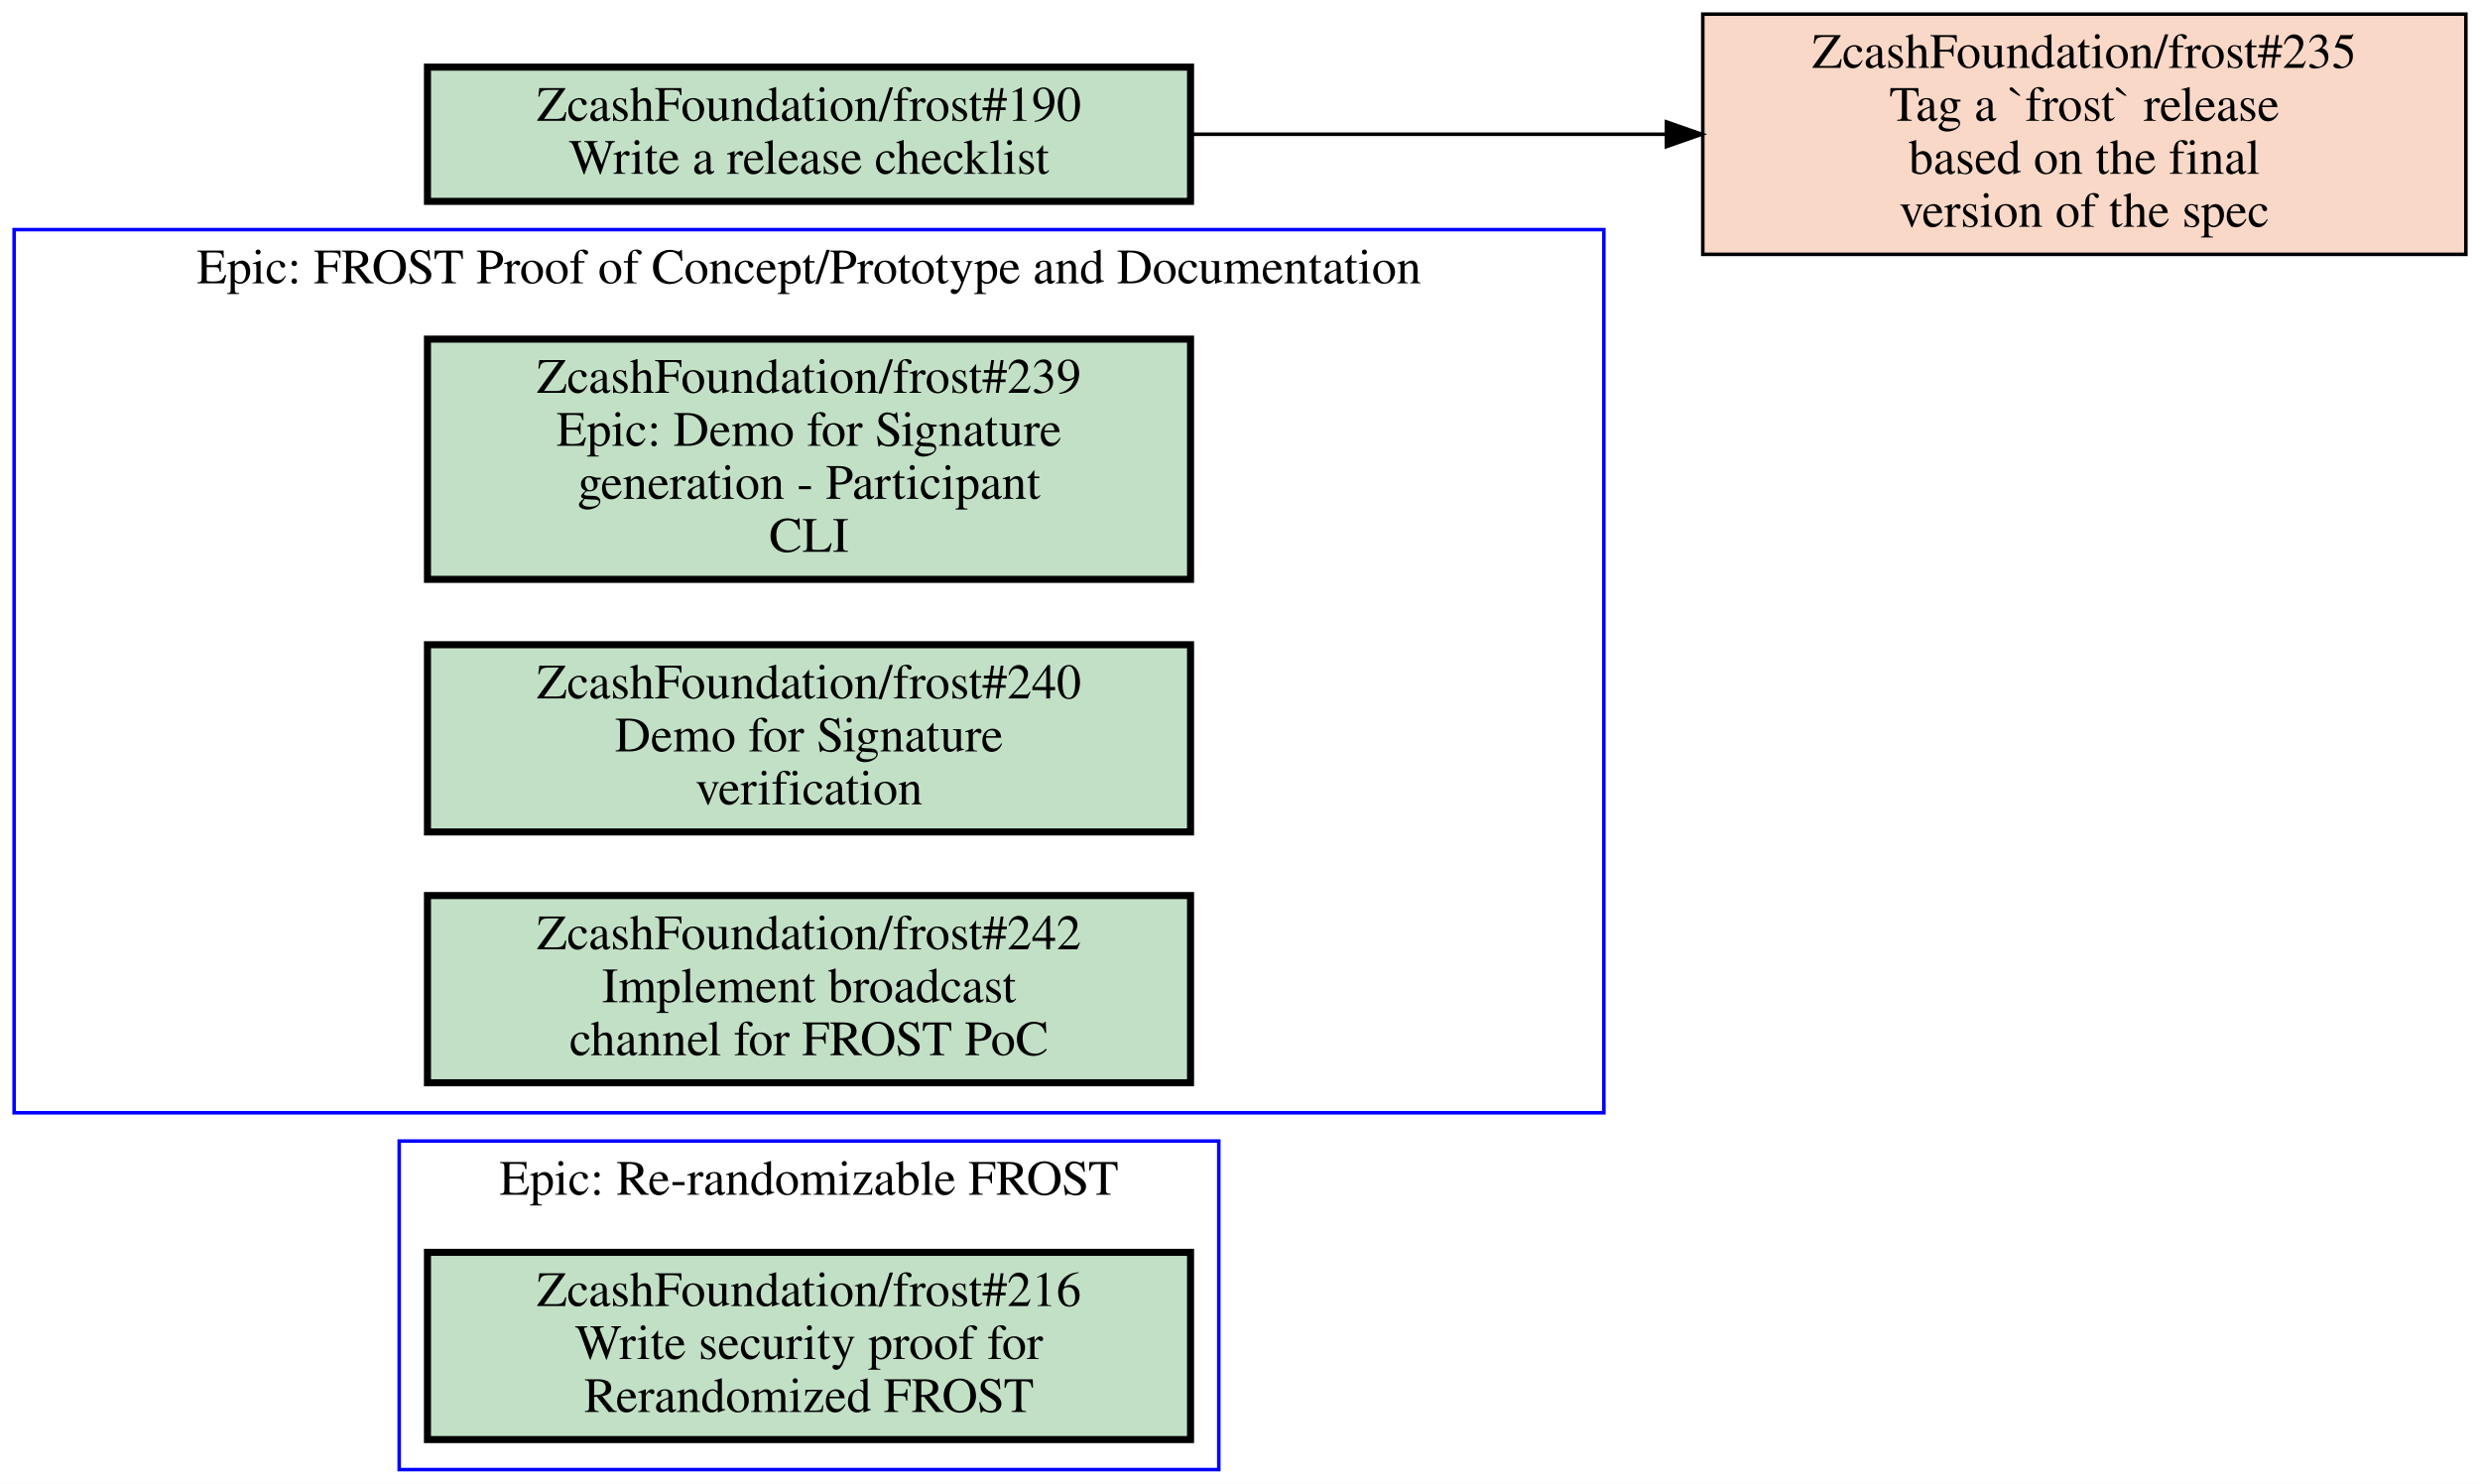
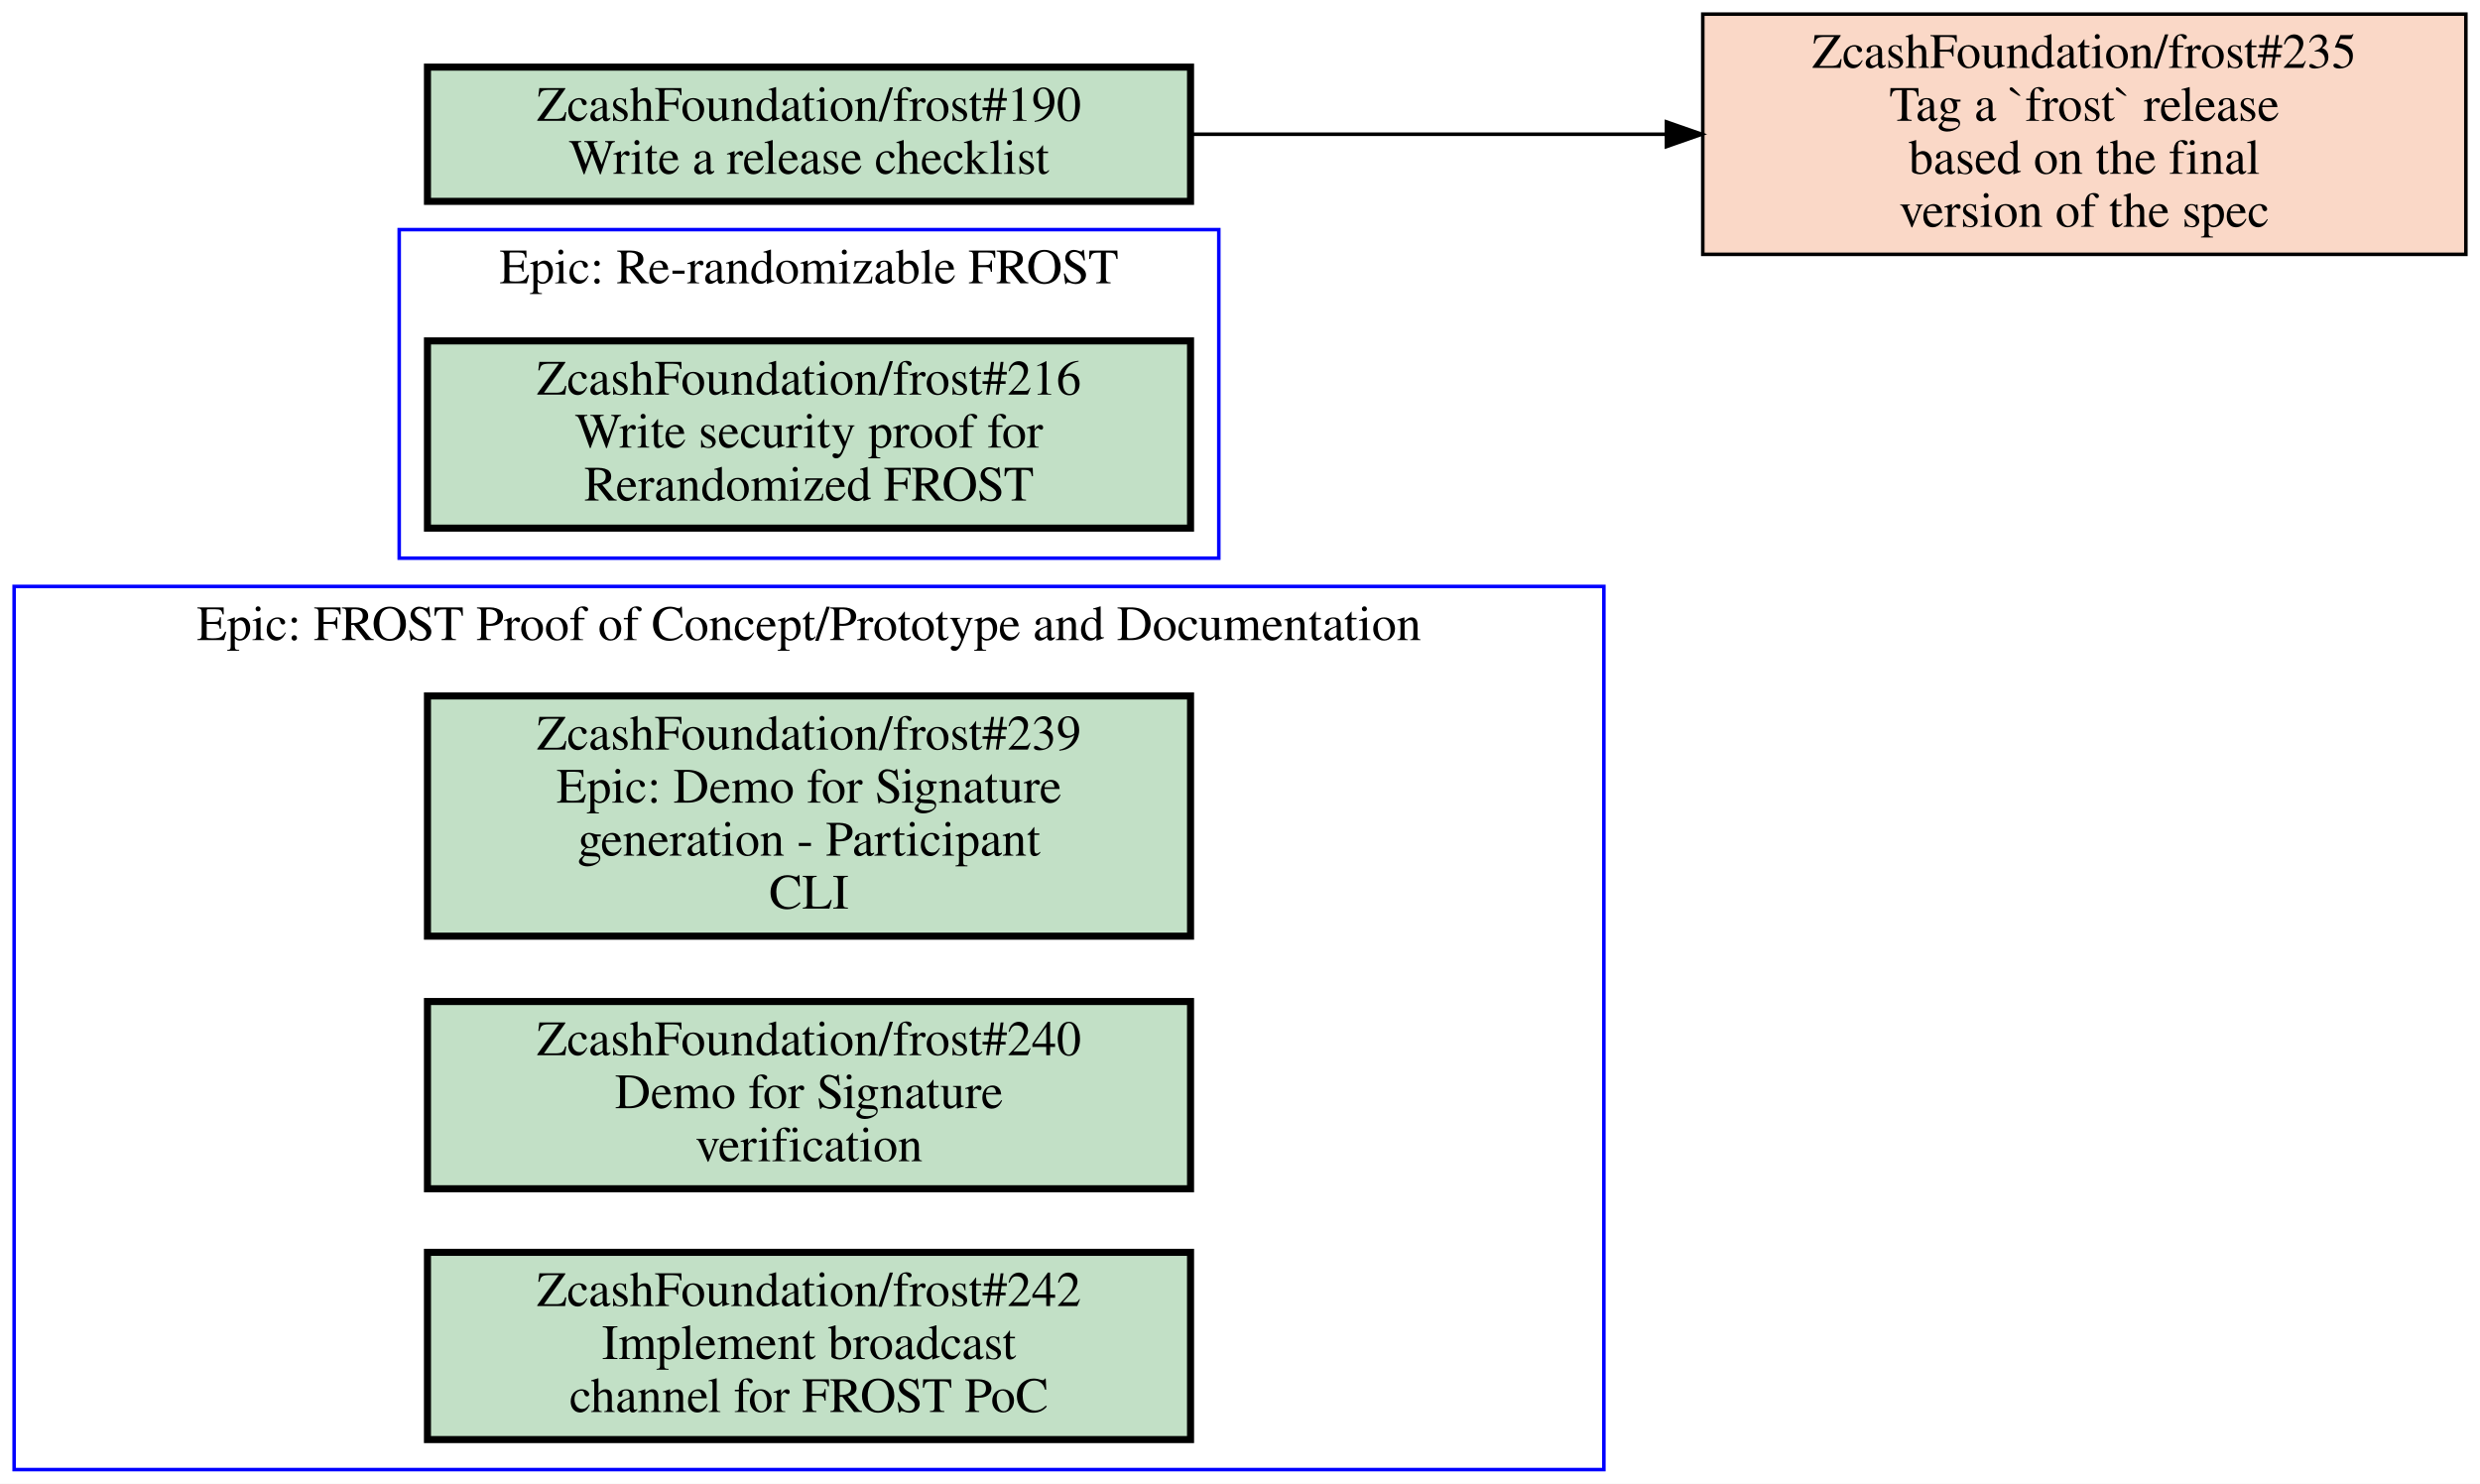
<svg xmlns="http://www.w3.org/2000/svg" xmlns:xlink="http://www.w3.org/1999/xlink" width="702pt" height="420pt" viewBox="0.00 0.00 702.00 420.00">
  <g id="graph0" class="graph" transform="scale(1 1) rotate(0) translate(4 416)">
    <polygon fill="white" stroke="transparent" points="-4,4 -4,-416 698,-416 698,4 -4,4" />
    <g id="clust1" class="cluster">
-       <polygon fill="none" stroke="blue" points="0,-101 0,-351 450,-351 450,-101 0,-101" />
-       <text text-anchor="middle" x="225" y="-335.8" font-family="Times,serif" font-size="14.00">Epic: FROST Proof of Concept/Prototype and Documentation</text>
+       <polygon fill="none" stroke="blue" points="0,0 0,-250 450,-250 450,0 0,0" />
+       <text text-anchor="middle" x="225" y="-234.8" font-family="Times,serif" font-size="14.00">Epic: FROST Proof of Concept/Prototype and Documentation</text>
    </g>
    <g id="clust2" class="cluster">
-       <polygon fill="none" stroke="blue" points="109,0 109,-93 341,-93 341,0 109,0" />
-       <text text-anchor="middle" x="225" y="-77.8" font-family="Times,serif" font-size="14.00">Epic: Re-randomizable FROST</text>
+       <polygon fill="none" stroke="blue" points="109,-258 109,-351 341,-351 341,-258 109,-258" />
+       <text text-anchor="middle" x="225" y="-335.8" font-family="Times,serif" font-size="14.00">Epic: Re-randomizable FROST</text>
    </g>
    <g id="node1" class="node open">
      <g id="a_node1">
        <a xlink:href="https://github.com/ZcashFoundation/frost/issues/239" xlink:title="ZcashFoundation/frost#239&#10;Epic: Demo for Signature&#10;generation - Participant&#10;CLI" target="_blank">
-           <polygon fill="#c2e0c6" stroke="black" stroke-width="2" points="333,-320 117,-320 117,-252 333,-252 333,-320" />
-           <text text-anchor="middle" x="225" y="-304.8" font-family="Times,serif" font-size="14.00">ZcashFoundation/frost#239</text>
-           <text text-anchor="middle" x="225" y="-289.8" font-family="Times,serif" font-size="14.00">Epic: Demo for Signature</text>
-           <text text-anchor="middle" x="225" y="-274.8" font-family="Times,serif" font-size="14.00">generation - Participant</text>
-           <text text-anchor="middle" x="225" y="-259.8" font-family="Times,serif" font-size="14.00">CLI</text>
+           <polygon fill="#c2e0c6" stroke="black" stroke-width="2" points="333,-219 117,-219 117,-151 333,-151 333,-219" />
+           <text text-anchor="middle" x="225" y="-203.8" font-family="Times,serif" font-size="14.00">ZcashFoundation/frost#239</text>
+           <text text-anchor="middle" x="225" y="-188.8" font-family="Times,serif" font-size="14.00">Epic: Demo for Signature</text>
+           <text text-anchor="middle" x="225" y="-173.8" font-family="Times,serif" font-size="14.00">generation - Participant</text>
+           <text text-anchor="middle" x="225" y="-158.8" font-family="Times,serif" font-size="14.00">CLI</text>
        </a>
      </g>
    </g>
    <g id="node2" class="node open">
      <g id="a_node2">
        <a xlink:href="https://github.com/ZcashFoundation/frost/issues/240" xlink:title="ZcashFoundation/frost#240&#10;Demo for Signature&#10;verification" target="_blank">
-           <polygon fill="#c2e0c6" stroke="black" stroke-width="2" points="333,-233.5 117,-233.5 117,-180.5 333,-180.5 333,-233.5" />
-           <text text-anchor="middle" x="225" y="-218.3" font-family="Times,serif" font-size="14.00">ZcashFoundation/frost#240</text>
-           <text text-anchor="middle" x="225" y="-203.3" font-family="Times,serif" font-size="14.00">Demo for Signature</text>
-           <text text-anchor="middle" x="225" y="-188.3" font-family="Times,serif" font-size="14.00">verification</text>
+           <polygon fill="#c2e0c6" stroke="black" stroke-width="2" points="333,-132.5 117,-132.5 117,-79.5 333,-79.5 333,-132.5" />
+           <text text-anchor="middle" x="225" y="-117.3" font-family="Times,serif" font-size="14.00">ZcashFoundation/frost#240</text>
+           <text text-anchor="middle" x="225" y="-102.3" font-family="Times,serif" font-size="14.00">Demo for Signature</text>
+           <text text-anchor="middle" x="225" y="-87.3" font-family="Times,serif" font-size="14.00">verification</text>
        </a>
      </g>
    </g>
    <g id="node3" class="node open">
      <g id="a_node3">
        <a xlink:href="https://github.com/ZcashFoundation/frost/issues/242" xlink:title="ZcashFoundation/frost#242&#10;Implement broadcast&#10;channel for FROST PoC" target="_blank">
-           <polygon fill="#c2e0c6" stroke="black" stroke-width="2" points="333,-162.5 117,-162.5 117,-109.5 333,-109.5 333,-162.5" />
-           <text text-anchor="middle" x="225" y="-147.3" font-family="Times,serif" font-size="14.00">ZcashFoundation/frost#242</text>
-           <text text-anchor="middle" x="225" y="-132.3" font-family="Times,serif" font-size="14.00">Implement broadcast</text>
-           <text text-anchor="middle" x="225" y="-117.3" font-family="Times,serif" font-size="14.00">channel for FROST PoC</text>
+           <polygon fill="#c2e0c6" stroke="black" stroke-width="2" points="333,-61.5 117,-61.5 117,-8.5 333,-8.5 333,-61.5" />
+           <text text-anchor="middle" x="225" y="-46.3" font-family="Times,serif" font-size="14.00">ZcashFoundation/frost#242</text>
+           <text text-anchor="middle" x="225" y="-31.3" font-family="Times,serif" font-size="14.00">Implement broadcast</text>
+           <text text-anchor="middle" x="225" y="-16.3" font-family="Times,serif" font-size="14.00">channel for FROST PoC</text>
        </a>
      </g>
    </g>
    <g id="node4" class="node open">
      <g id="a_node4">
        <a xlink:href="https://github.com/ZcashFoundation/frost/issues/216" xlink:title="ZcashFoundation/frost#216&#10;Write security proof for&#10;Rerandomized FROST" target="_blank">
-           <polygon fill="#c2e0c6" stroke="black" stroke-width="2" points="333,-61.5 117,-61.5 117,-8.5 333,-8.5 333,-61.5" />
-           <text text-anchor="middle" x="225" y="-46.3" font-family="Times,serif" font-size="14.00">ZcashFoundation/frost#216</text>
-           <text text-anchor="middle" x="225" y="-31.3" font-family="Times,serif" font-size="14.00">Write security proof for</text>
-           <text text-anchor="middle" x="225" y="-16.3" font-family="Times,serif" font-size="14.00">Rerandomized FROST</text>
+           <polygon fill="#c2e0c6" stroke="black" stroke-width="2" points="333,-319.5 117,-319.5 117,-266.5 333,-266.5 333,-319.5" />
+           <text text-anchor="middle" x="225" y="-304.3" font-family="Times,serif" font-size="14.00">ZcashFoundation/frost#216</text>
+           <text text-anchor="middle" x="225" y="-289.3" font-family="Times,serif" font-size="14.00">Write security proof for</text>
+           <text text-anchor="middle" x="225" y="-274.3" font-family="Times,serif" font-size="14.00">Rerandomized FROST</text>
        </a>
      </g>
    </g>
    <g id="node5" class="node closed">
      <g id="a_node5">
        <a xlink:href="https://github.com/ZcashFoundation/frost/issues/235" xlink:title="ZcashFoundation/frost#235&#10;Tag a `frost` release&#10;based on the final&#10;version of the spec" target="_blank">
          <polygon fill="#fad8c7" stroke="black" points="694,-412 478,-412 478,-344 694,-344 694,-412" />
          <text text-anchor="middle" x="586" y="-396.8" font-family="Times,serif" font-size="14.00">ZcashFoundation/frost#235</text>
          <text text-anchor="middle" x="586" y="-381.8" font-family="Times,serif" font-size="14.00">Tag a `frost` release</text>
          <text text-anchor="middle" x="586" y="-366.8" font-family="Times,serif" font-size="14.00">based on the final</text>
          <text text-anchor="middle" x="586" y="-351.8" font-family="Times,serif" font-size="14.00">version of the spec</text>
        </a>
      </g>
    </g>
    <g id="node6" class="node open">
      <g id="a_node6">
        <a xlink:href="https://github.com/ZcashFoundation/frost/issues/190" xlink:title="ZcashFoundation/frost#190&#10;Write a release checklist" target="_blank">
          <polygon fill="#c2e0c6" stroke="black" stroke-width="2" points="333,-397 117,-397 117,-359 333,-359 333,-397" />
          <text text-anchor="middle" x="225" y="-381.8" font-family="Times,serif" font-size="14.00">ZcashFoundation/frost#190</text>
          <text text-anchor="middle" x="225" y="-366.8" font-family="Times,serif" font-size="14.00">Write a release checklist</text>
        </a>
      </g>
    </g>
    <g id="edge1" class="edge">
      <path fill="none" stroke="black" d="M333.23,-378C375.59,-378 424.4,-378 467.69,-378" />
      <polygon fill="black" stroke="black" points="467.71,-381.5 477.71,-378 467.71,-374.5 467.71,-381.5" />
    </g>
  </g>
</svg>
